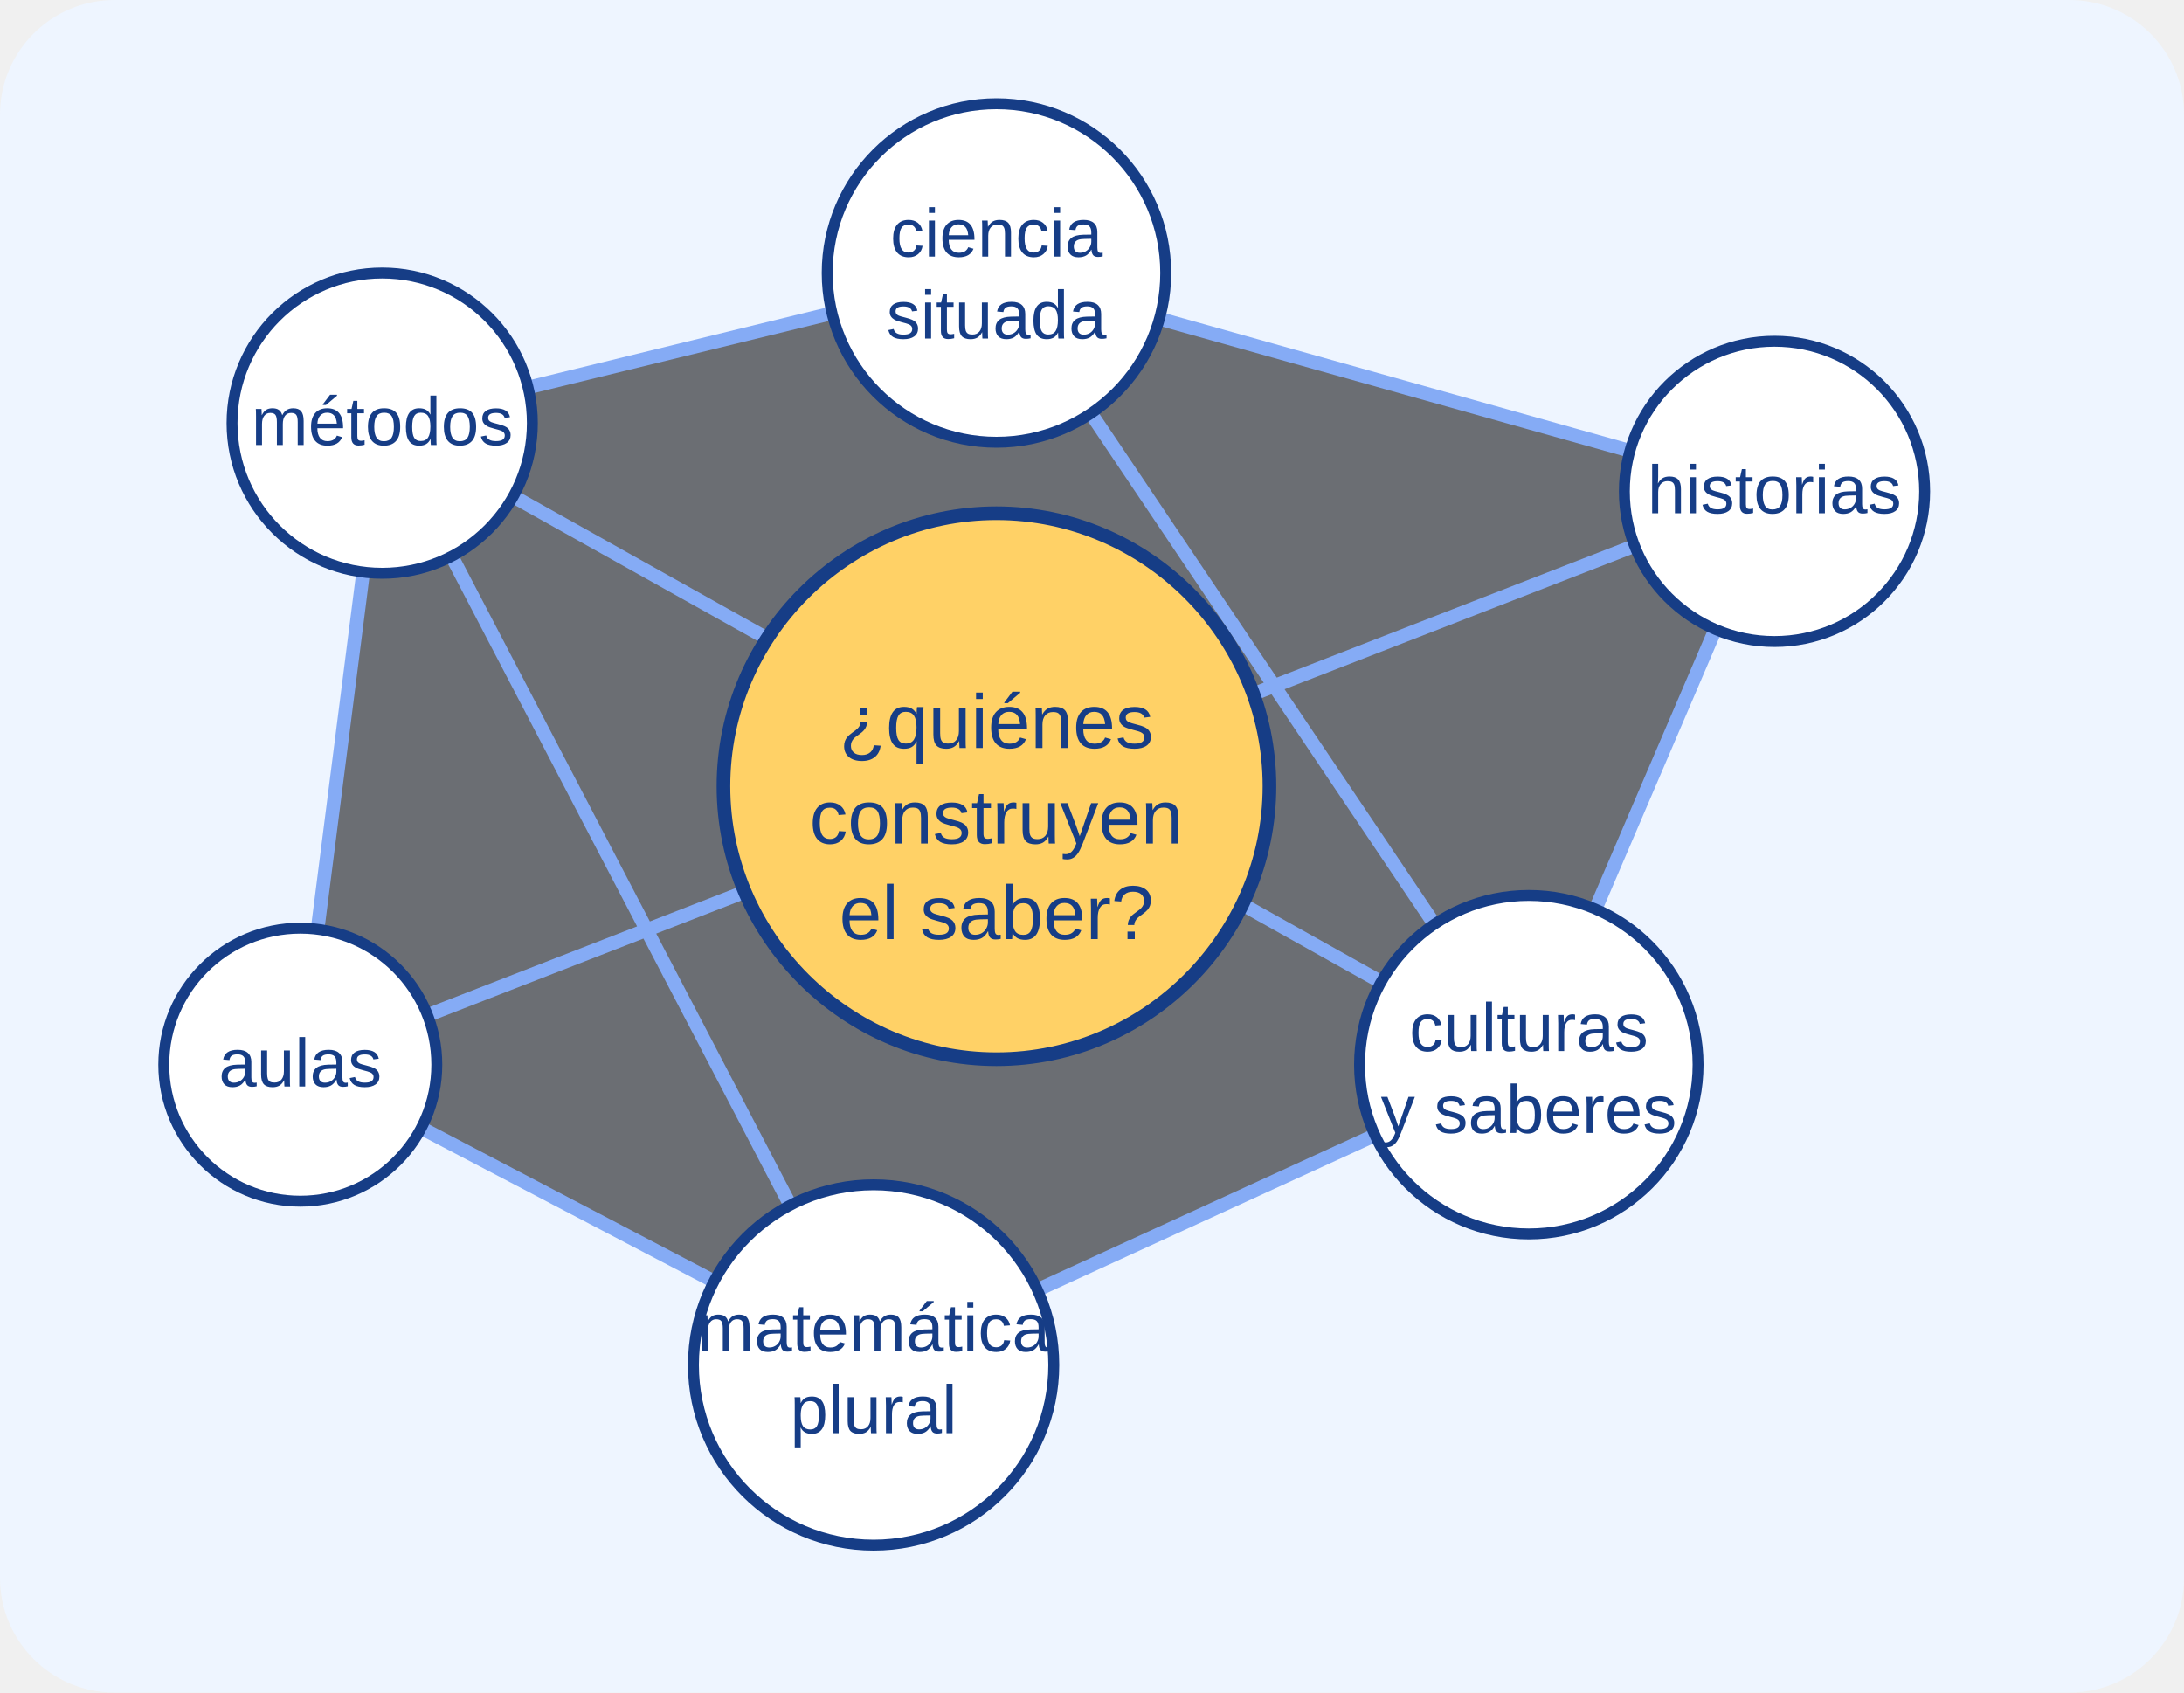
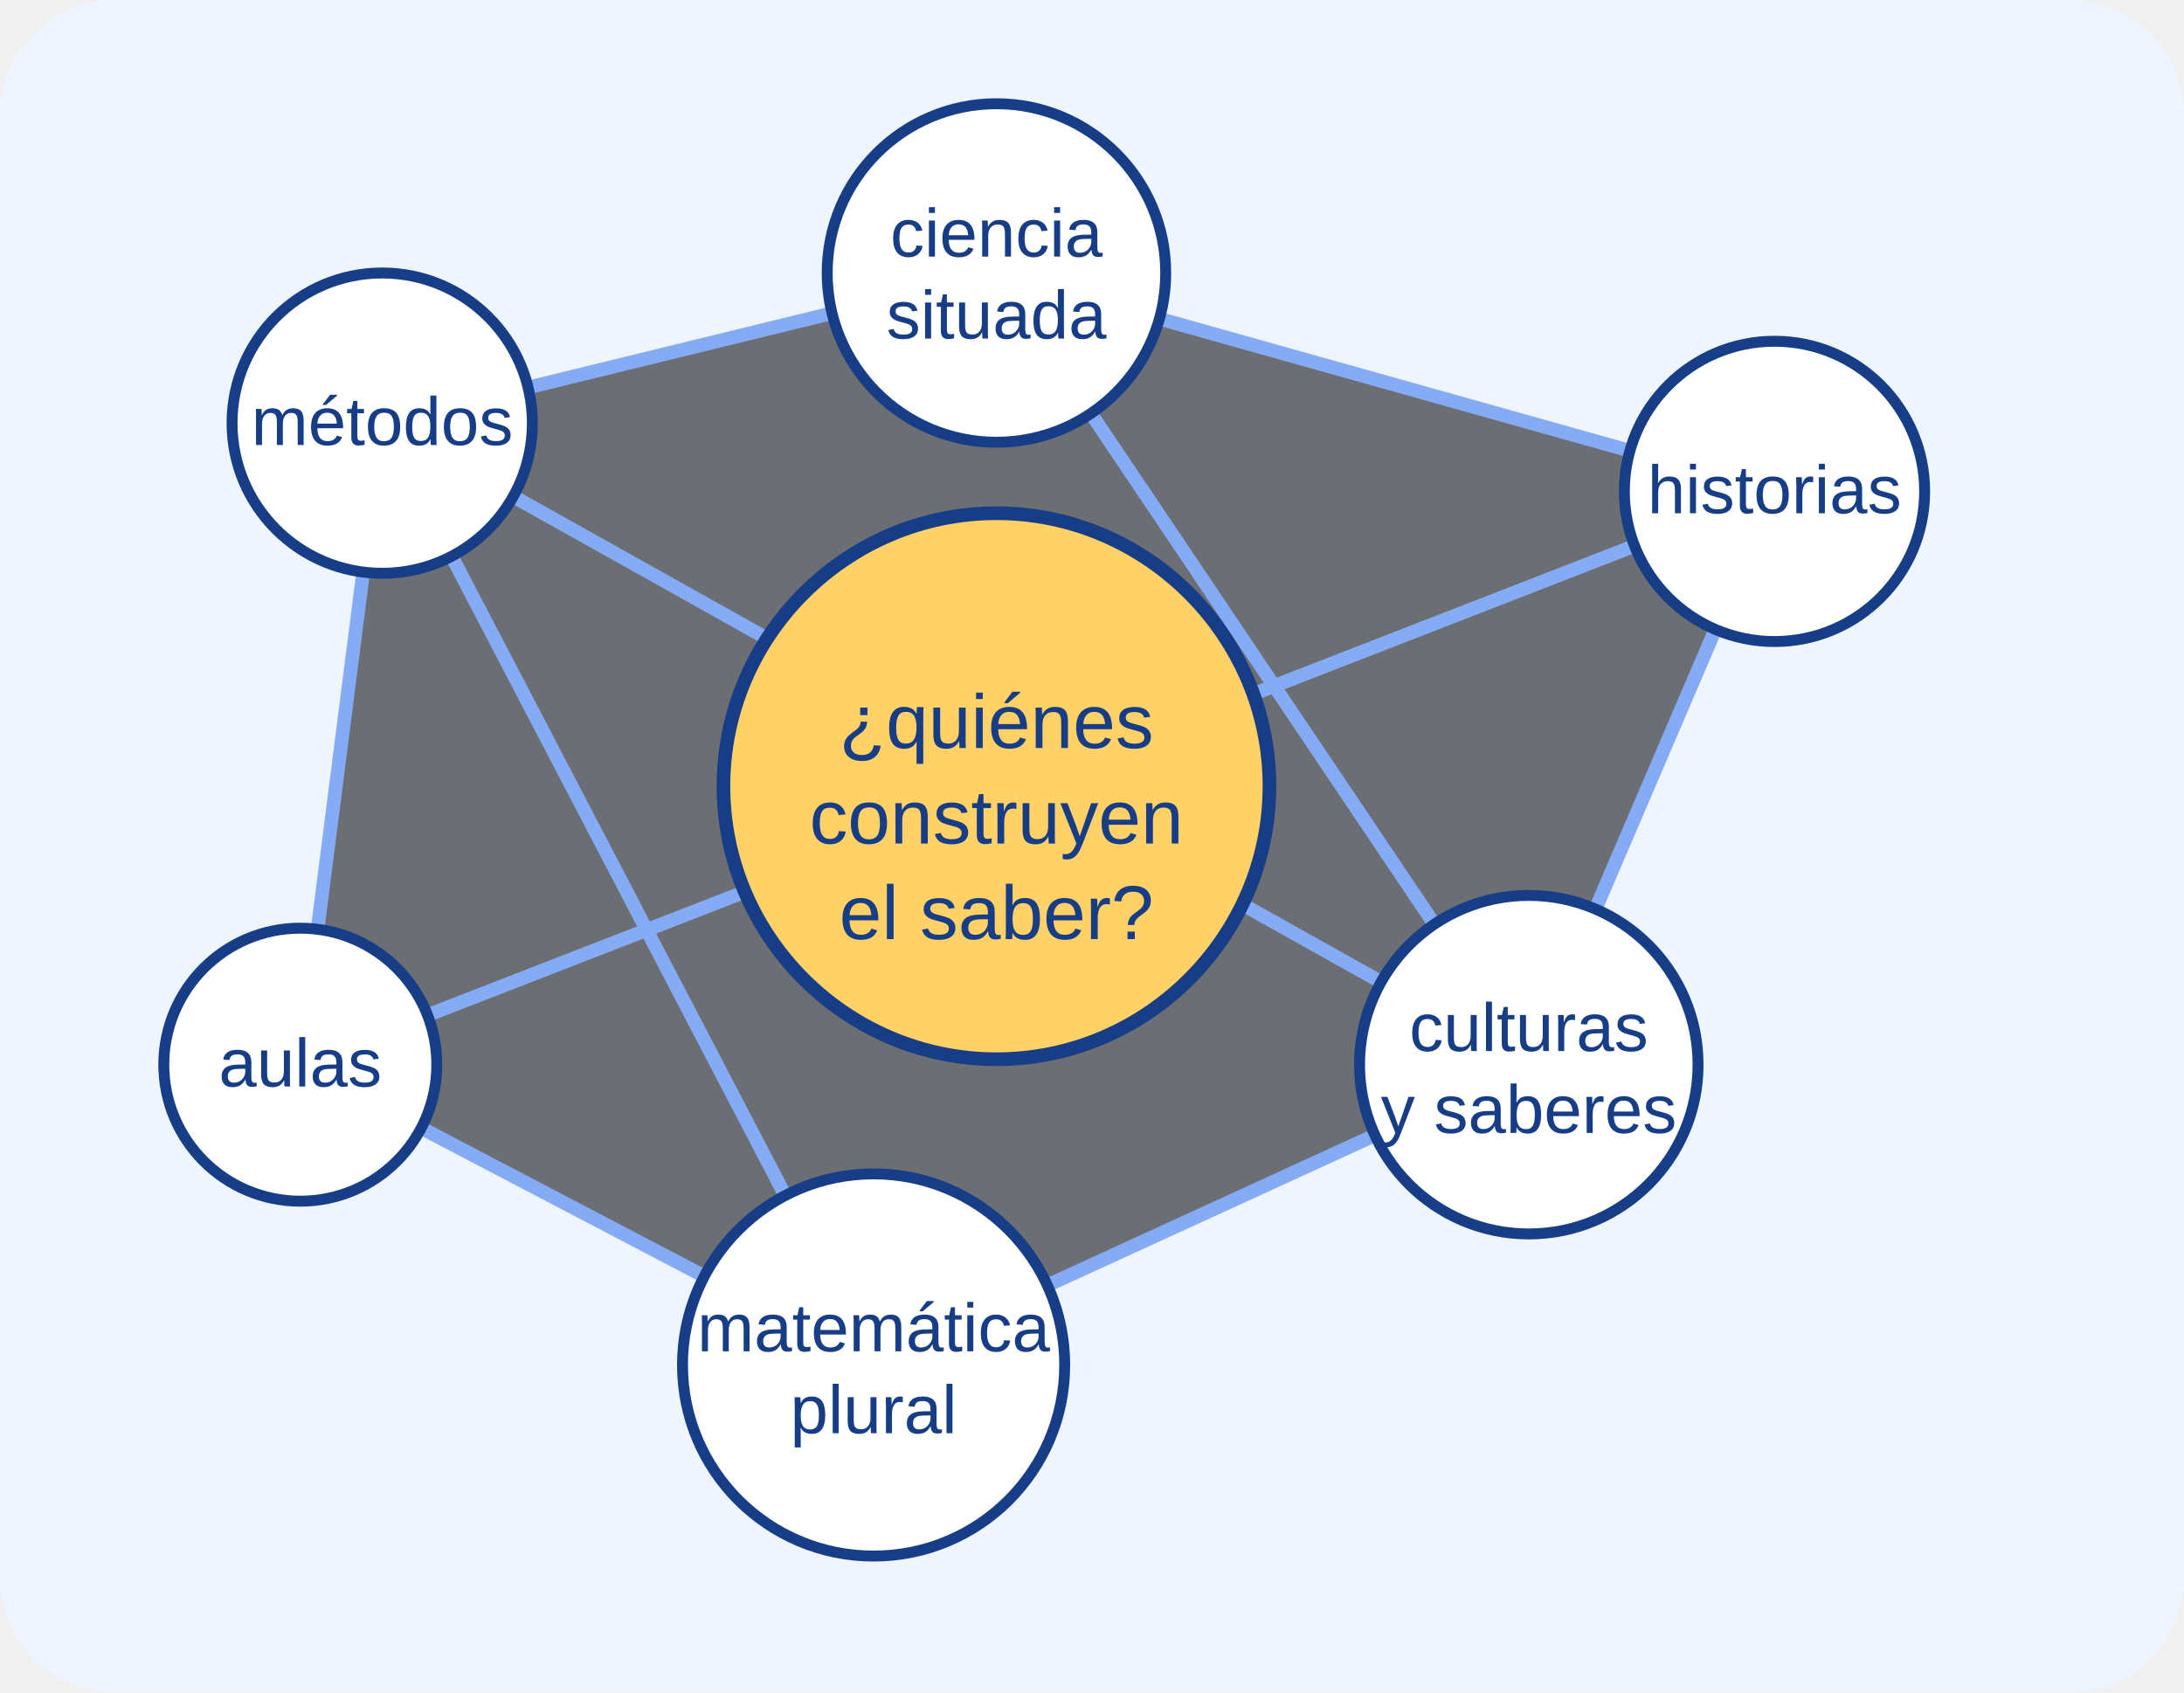
<svg xmlns="http://www.w3.org/2000/svg" viewBox="0 0 800 620" role="img" aria-labelledby="title desc">
  <rect width="800" height="620" rx="42" fill="#eef5ff" />
  <g stroke="#2f6fed" stroke-width="5" opacity=".55">
    <path d="M140 155L365 100 650 180 560 390 320 500 110 390Z" />
    <path d="M140 155L320 500M365 100L560 390M650 180L110 390M140 155L560 390" />
  </g>
  <g fill="#fff" stroke="#163d86" stroke-width="4">
    <circle cx="140" cy="155" r="55" />
    <circle cx="365" cy="100" r="62" />
    <circle cx="650" cy="180" r="55" />
    <circle cx="560" cy="390" r="62" />
-     <circle cx="320" cy="500" r="66" />
+     <circle cx="320" cy="500" r="70" />
    <circle cx="110" cy="390" r="50" />
  </g>
  <g fill="#163d86" font-family="Arial,sans-serif" font-size="25" text-anchor="middle">
    <text x="140" y="163">métodos</text>
    <text x="365" y="94">ciencia</text>
    <text x="365" y="124">situada</text>
    <text x="650" y="188">historias</text>
    <text x="560" y="385">culturas</text>
    <text x="560" y="415">y saberes</text>
    <text x="320" y="495">matemática</text>
    <text x="320" y="525">plural</text>
    <text x="110" y="398">aulas</text>
  </g>
  <path d="M365 188c-55 0-100 45-100 100s45 100 100 100 100-45 100-100-45-100-100-100Z" fill="#ffd166" stroke="#163d86" stroke-width="5" />
  <text x="365" y="274" fill="#163d86" font-family="Arial,sans-serif" font-size="28" text-anchor="middle">¿quiénes</text>
  <text x="365" y="309" fill="#163d86" font-family="Arial,sans-serif" font-size="28" text-anchor="middle">construyen</text>
  <text x="365" y="344" fill="#163d86" font-family="Arial,sans-serif" font-size="28" text-anchor="middle">el saber?</text>
</svg>
